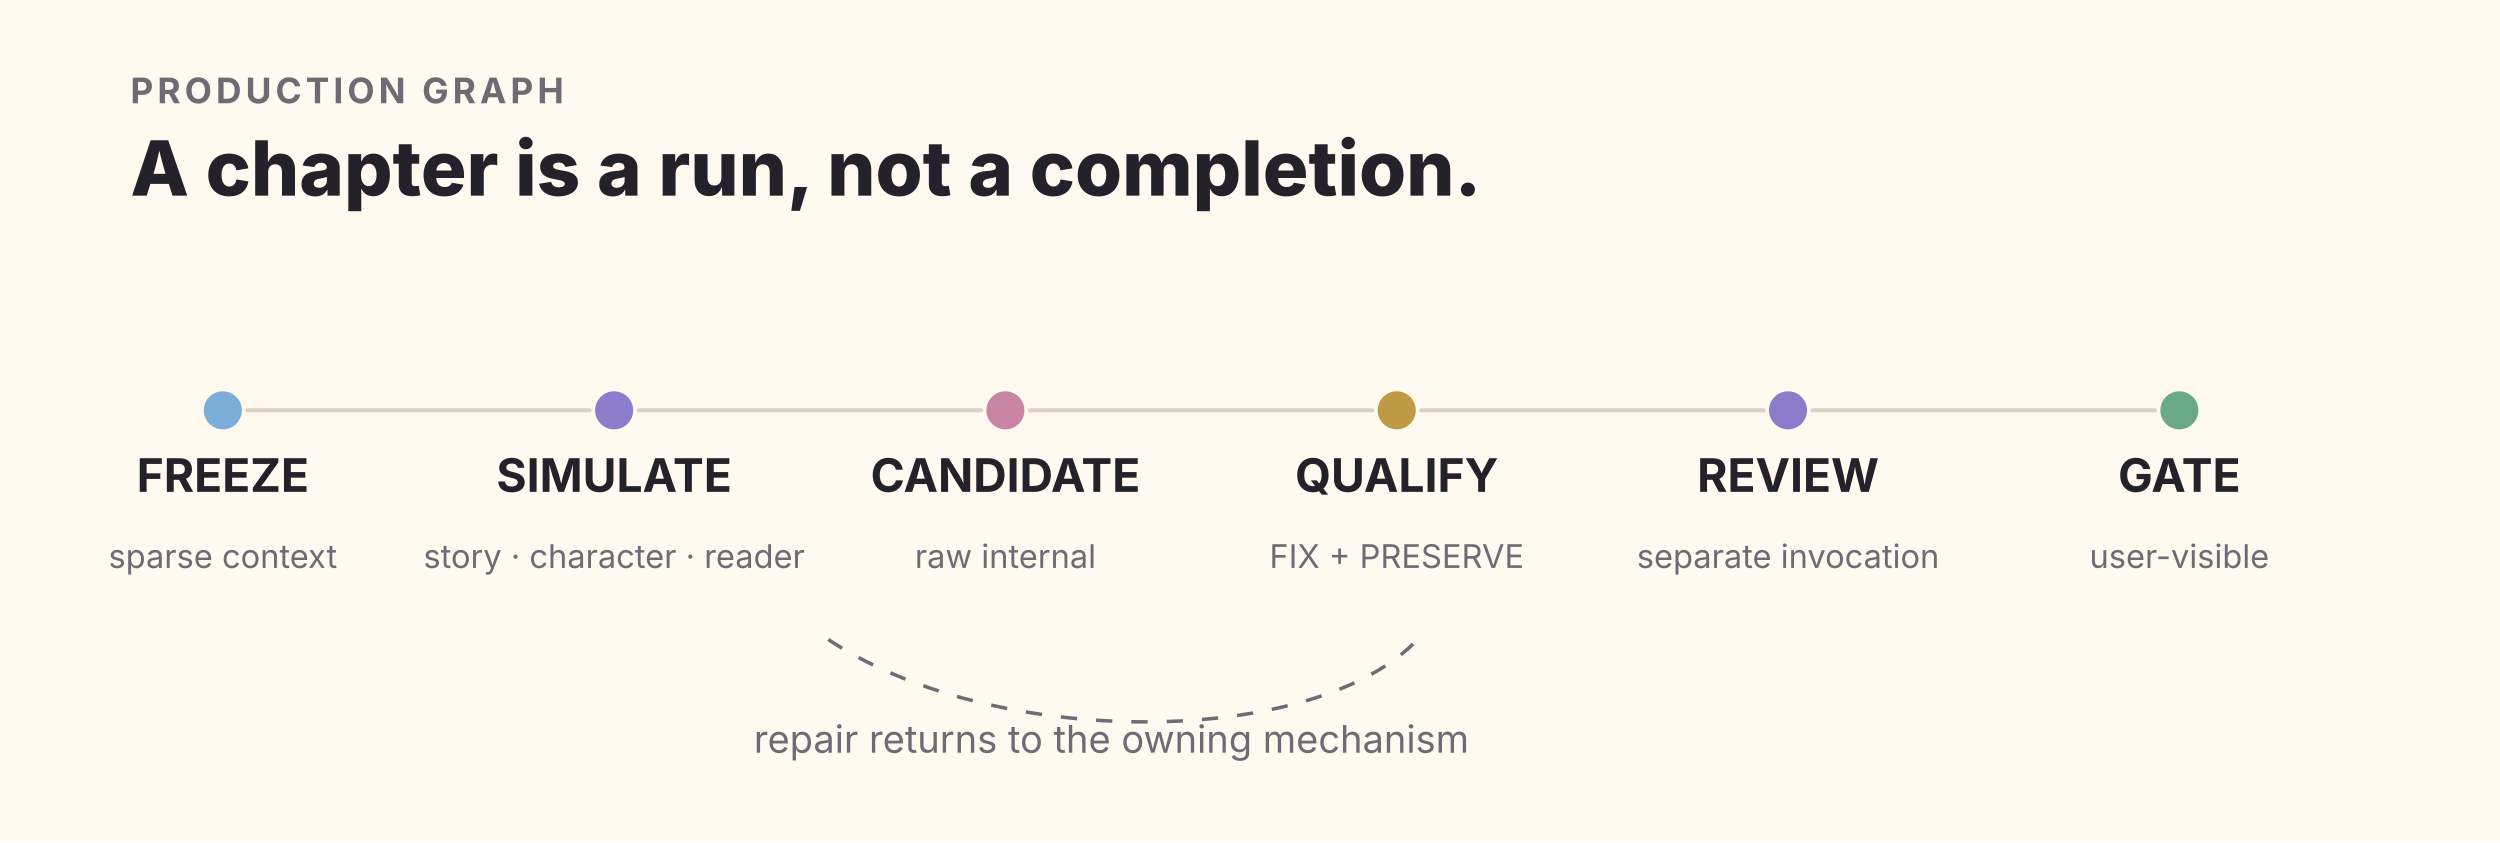
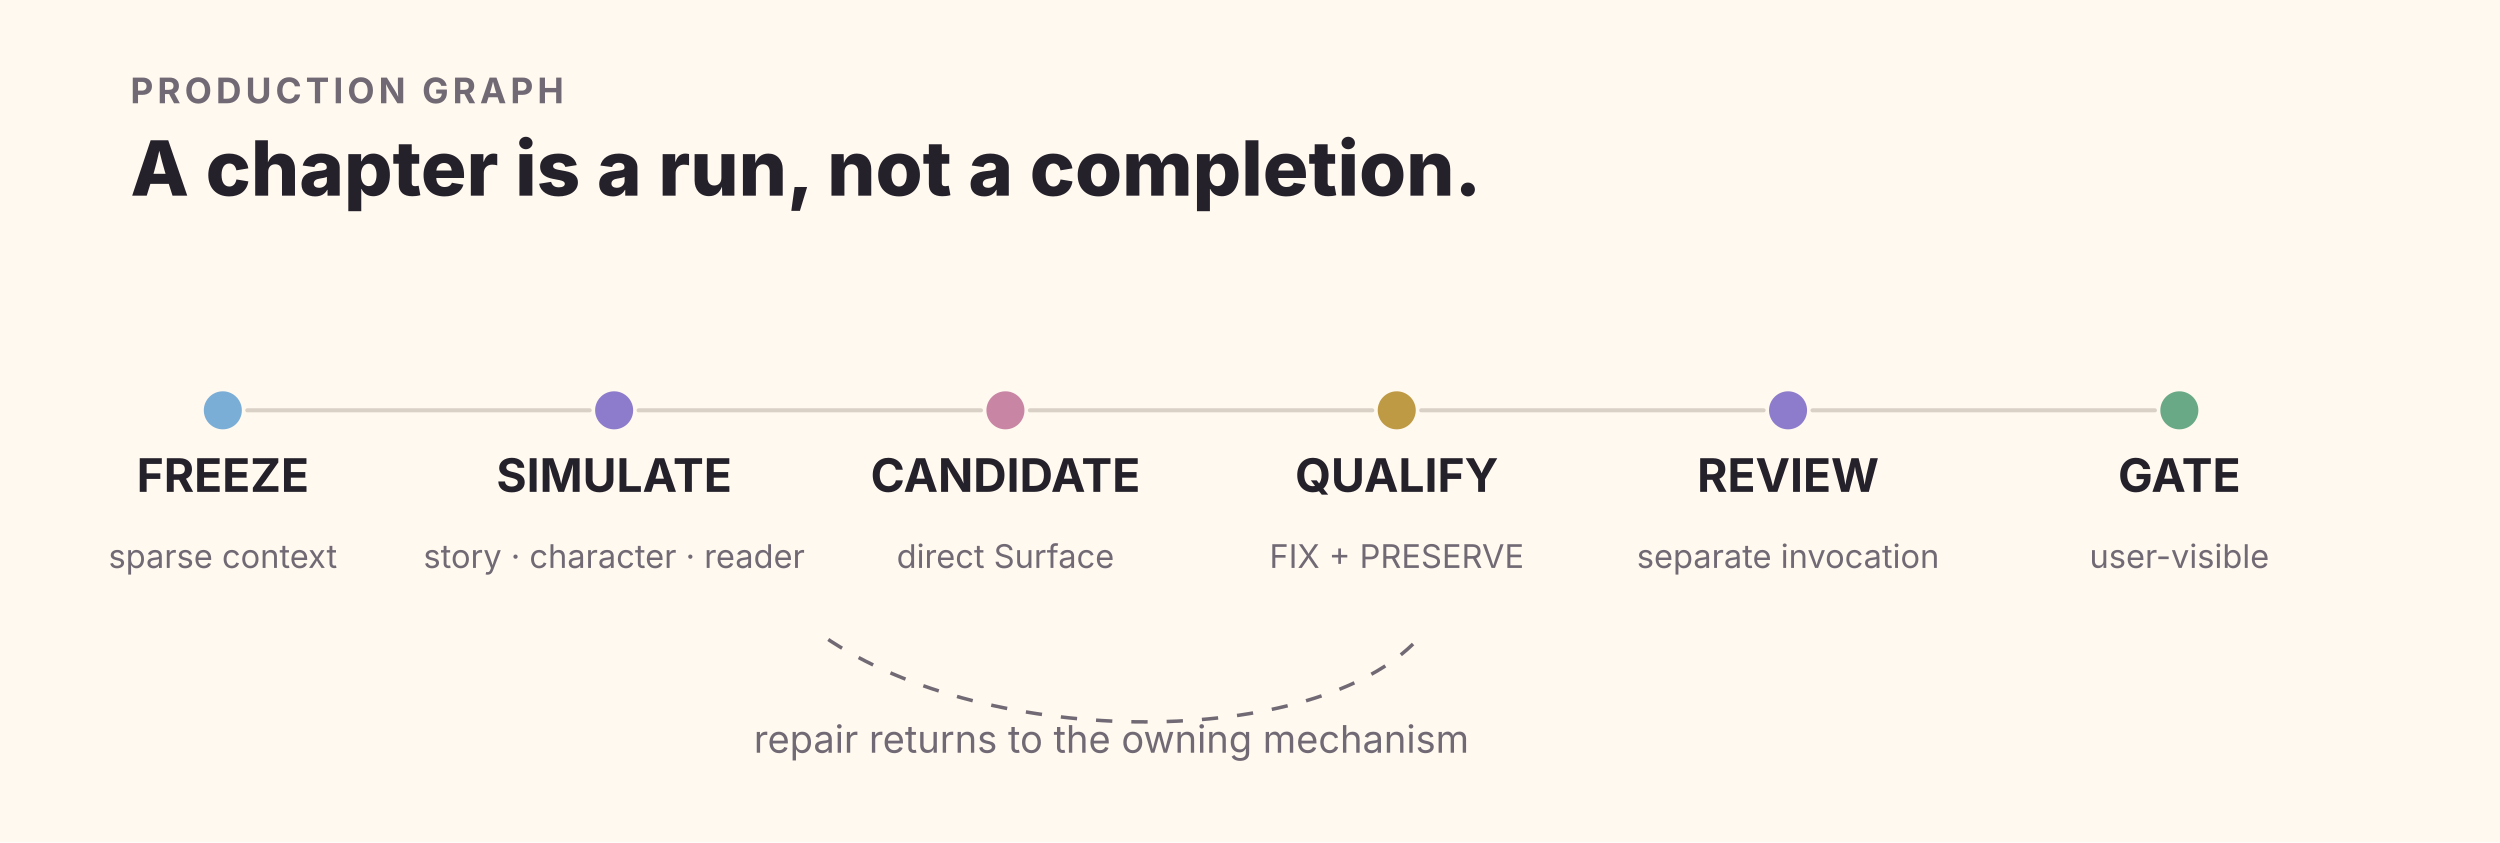
<svg xmlns="http://www.w3.org/2000/svg" viewBox="0 0 920 310" role="img" aria-labelledby="t d">
  <style>
text{font-family:system-ui,-apple-system,"Segoe UI",sans-serif;fill:#24212A}
.eyebrow{font-size:13px;font-weight:700;letter-spacing:1.5px;fill:#716A74}
.title{font-size:28px;font-weight:760}
.label{font-size:17px;font-weight:700}
.body{font-size:14px;fill:#716A74}
.micro{font-size:12px;fill:#716A74}
.line{stroke:#D9D1C6;stroke-width:1.5;fill:none;stroke-linecap:round;stroke-linejoin:round}
.dash{stroke:#716A74;stroke-width:1.3;stroke-dasharray:6 7;fill:none}
</style>
  <rect width="920" height="310" fill="#FFF9F0" />
  <text x="48" y="38" class="eyebrow">PRODUCTION GRAPH</text>
  <text x="48" y="72" class="title">A chapter is a run, not a completion.</text>
  <circle cx="82" cy="151" r="7" fill="#7AAED6" />
  <text x="82" y="181" class="label" text-anchor="middle">FREEZE</text>
  <path d="M91 151 L217 151" class="line" />
  <circle cx="226" cy="151" r="7" fill="#8D7CCB" />
  <text x="226" y="181" class="label" text-anchor="middle">SIMULATE</text>
  <path d="M235 151 L361 151" class="line" />
  <circle cx="370" cy="151" r="7" fill="#C985A4" />
  <text x="370" y="181" class="label" text-anchor="middle">CANDIDATE</text>
  <path d="M379 151 L505 151" class="line" />
  <circle cx="514" cy="151" r="7" fill="#BE9A45" />
  <text x="514" y="181" class="label" text-anchor="middle">QUALIFY</text>
  <path d="M523 151 L649 151" class="line" />
  <circle cx="658" cy="151" r="7" fill="#8D7CCB" />
  <text x="658" y="181" class="label" text-anchor="middle">REVIEW</text>
  <path d="M667 151 L793 151" class="line" />
  <circle cx="802" cy="151" r="7" fill="#6AA985" />
  <text x="802" y="181" class="label" text-anchor="middle">GATE</text>
  <text x="82" y="209" class="micro" text-anchor="middle">sparse context</text>
  <text x="226" y="209" class="micro" text-anchor="middle">story · character · reader</text>
-   <text x="370" y="209" class="micro" text-anchor="middle">raw internal</text>
+   <text x="370" y="209" class="micro" text-anchor="middle">direct Surface</text>
  <text x="514" y="209" class="micro" text-anchor="middle">FIX + PRESERVE</text>
  <text x="658" y="209" class="micro" text-anchor="middle">separate invocation</text>
  <text x="802" y="209" class="micro" text-anchor="middle">user-visible</text>
  <path d="M520 237 C480 276 360 276 300 232" class="dash" />
  <text x="409" y="277" class="body" text-anchor="middle">repair returns to the owning mechanism</text>
</svg>
